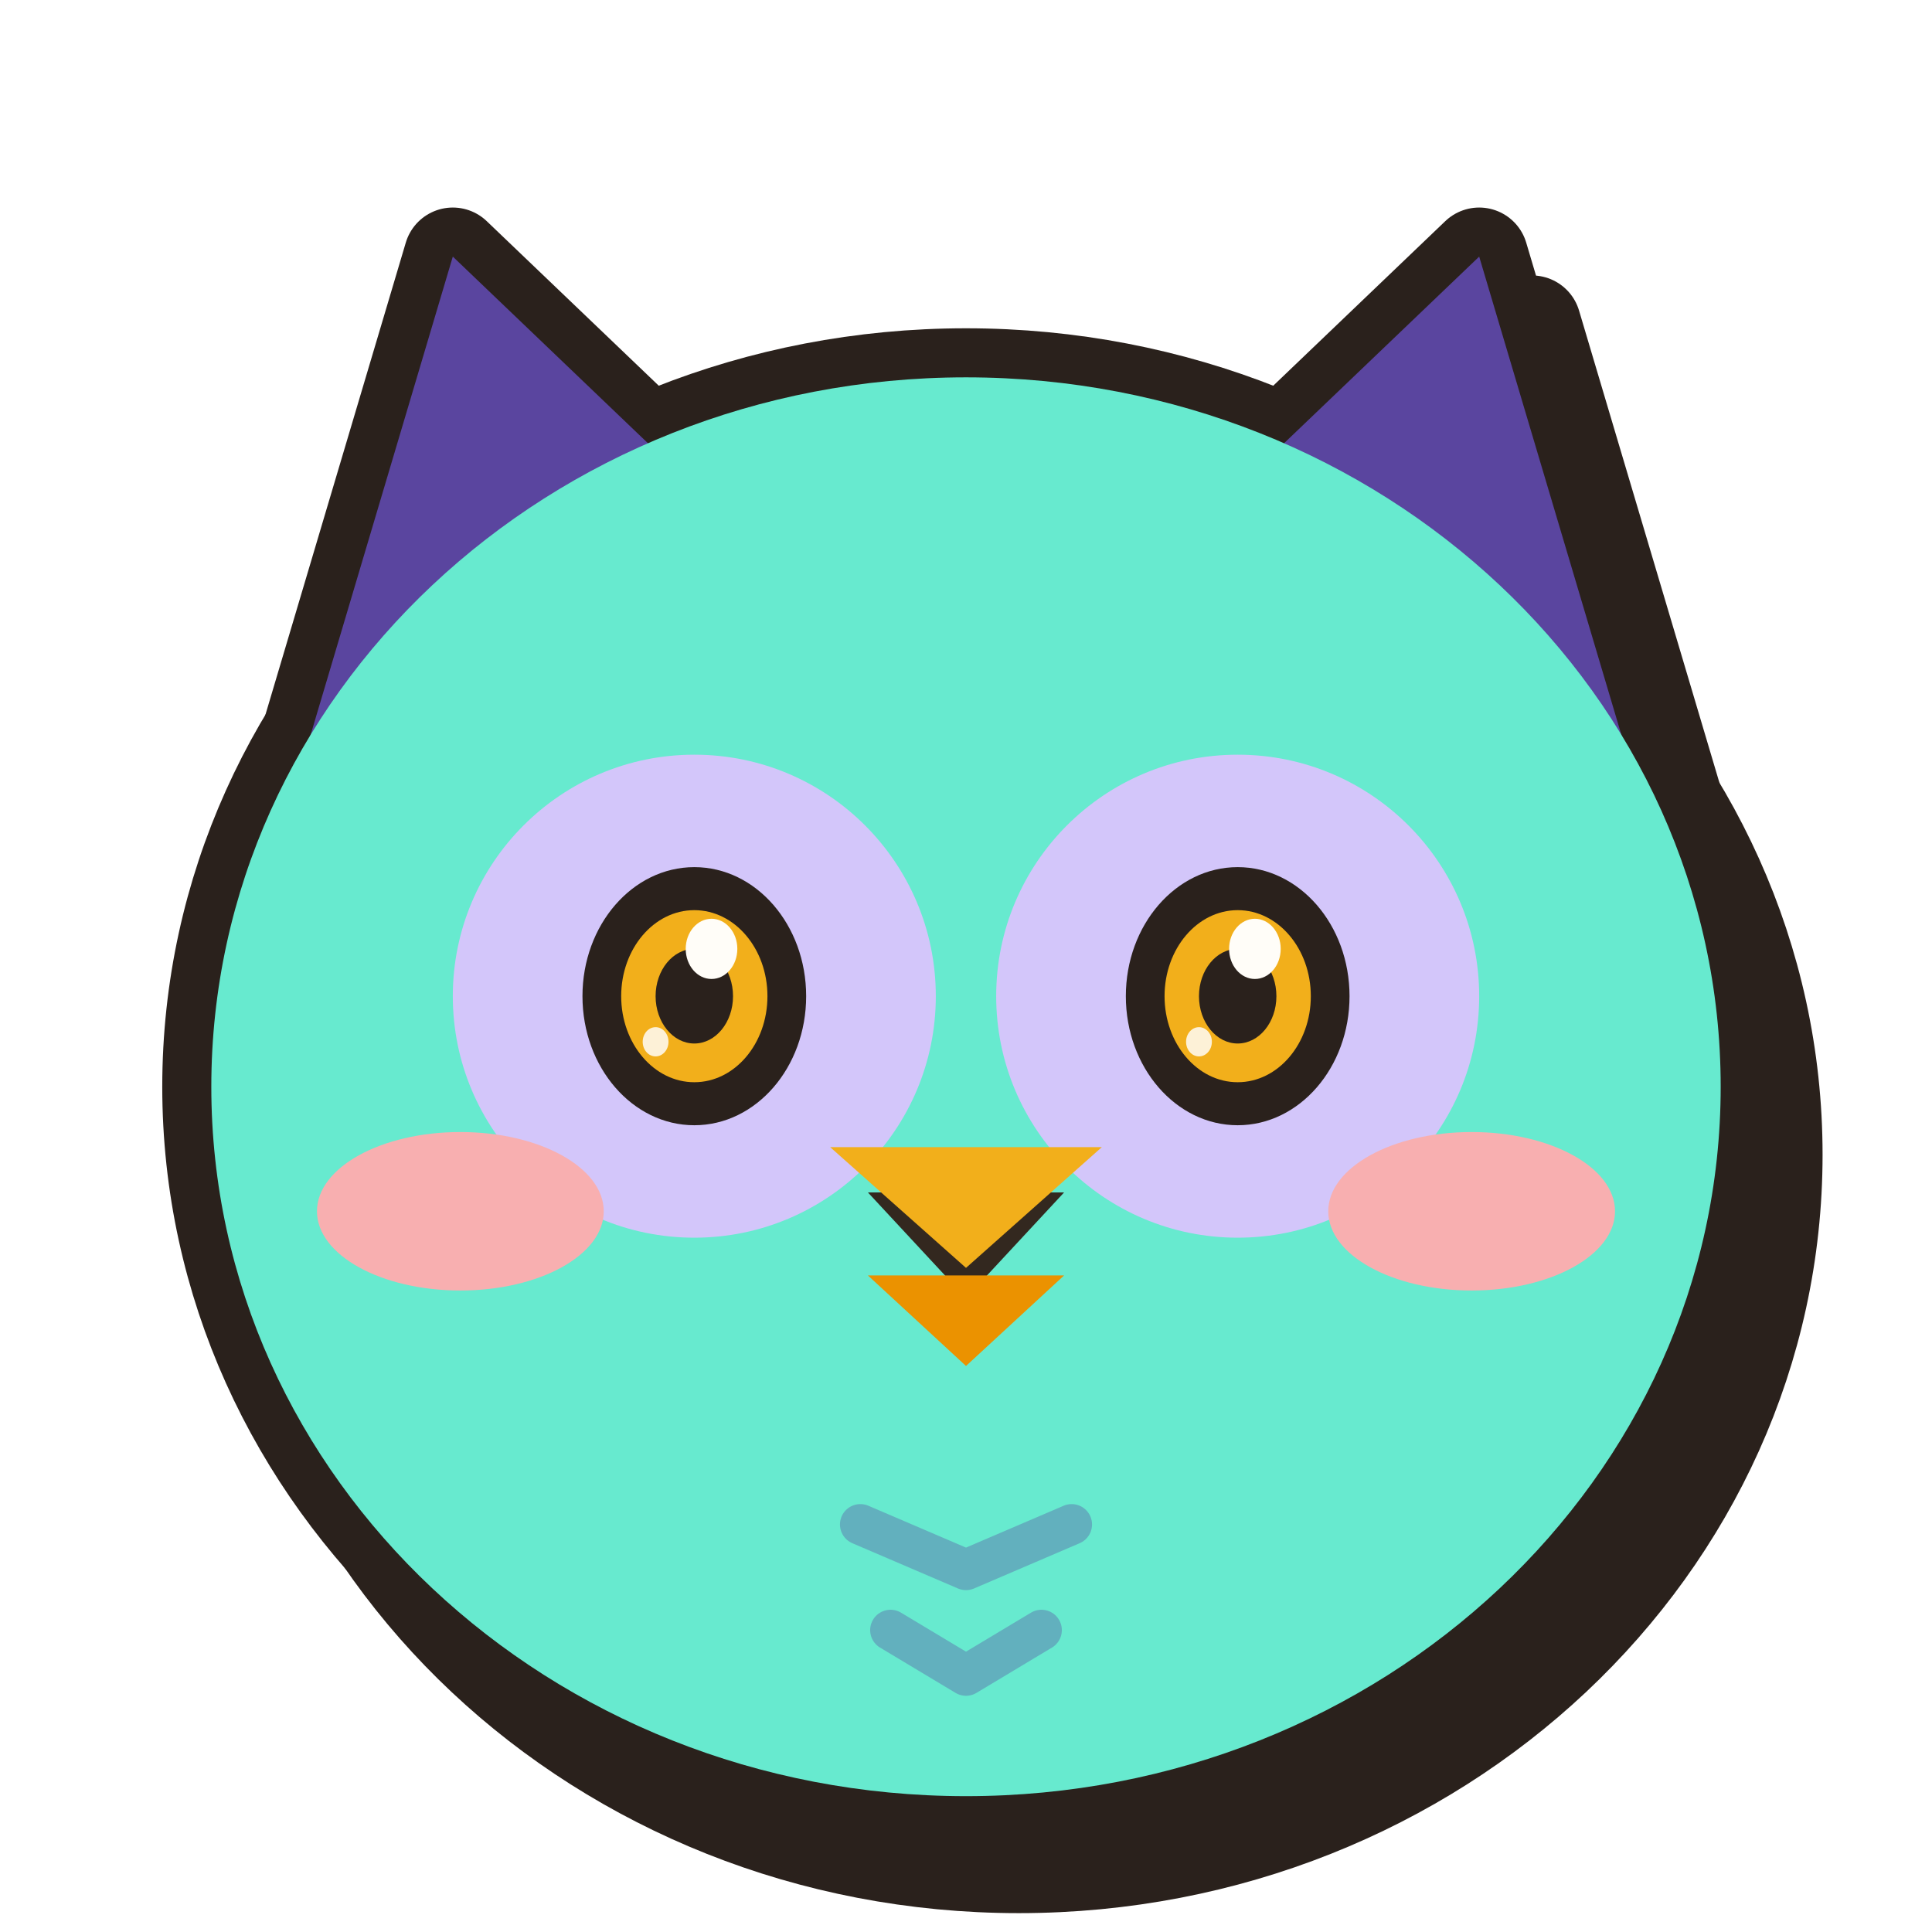
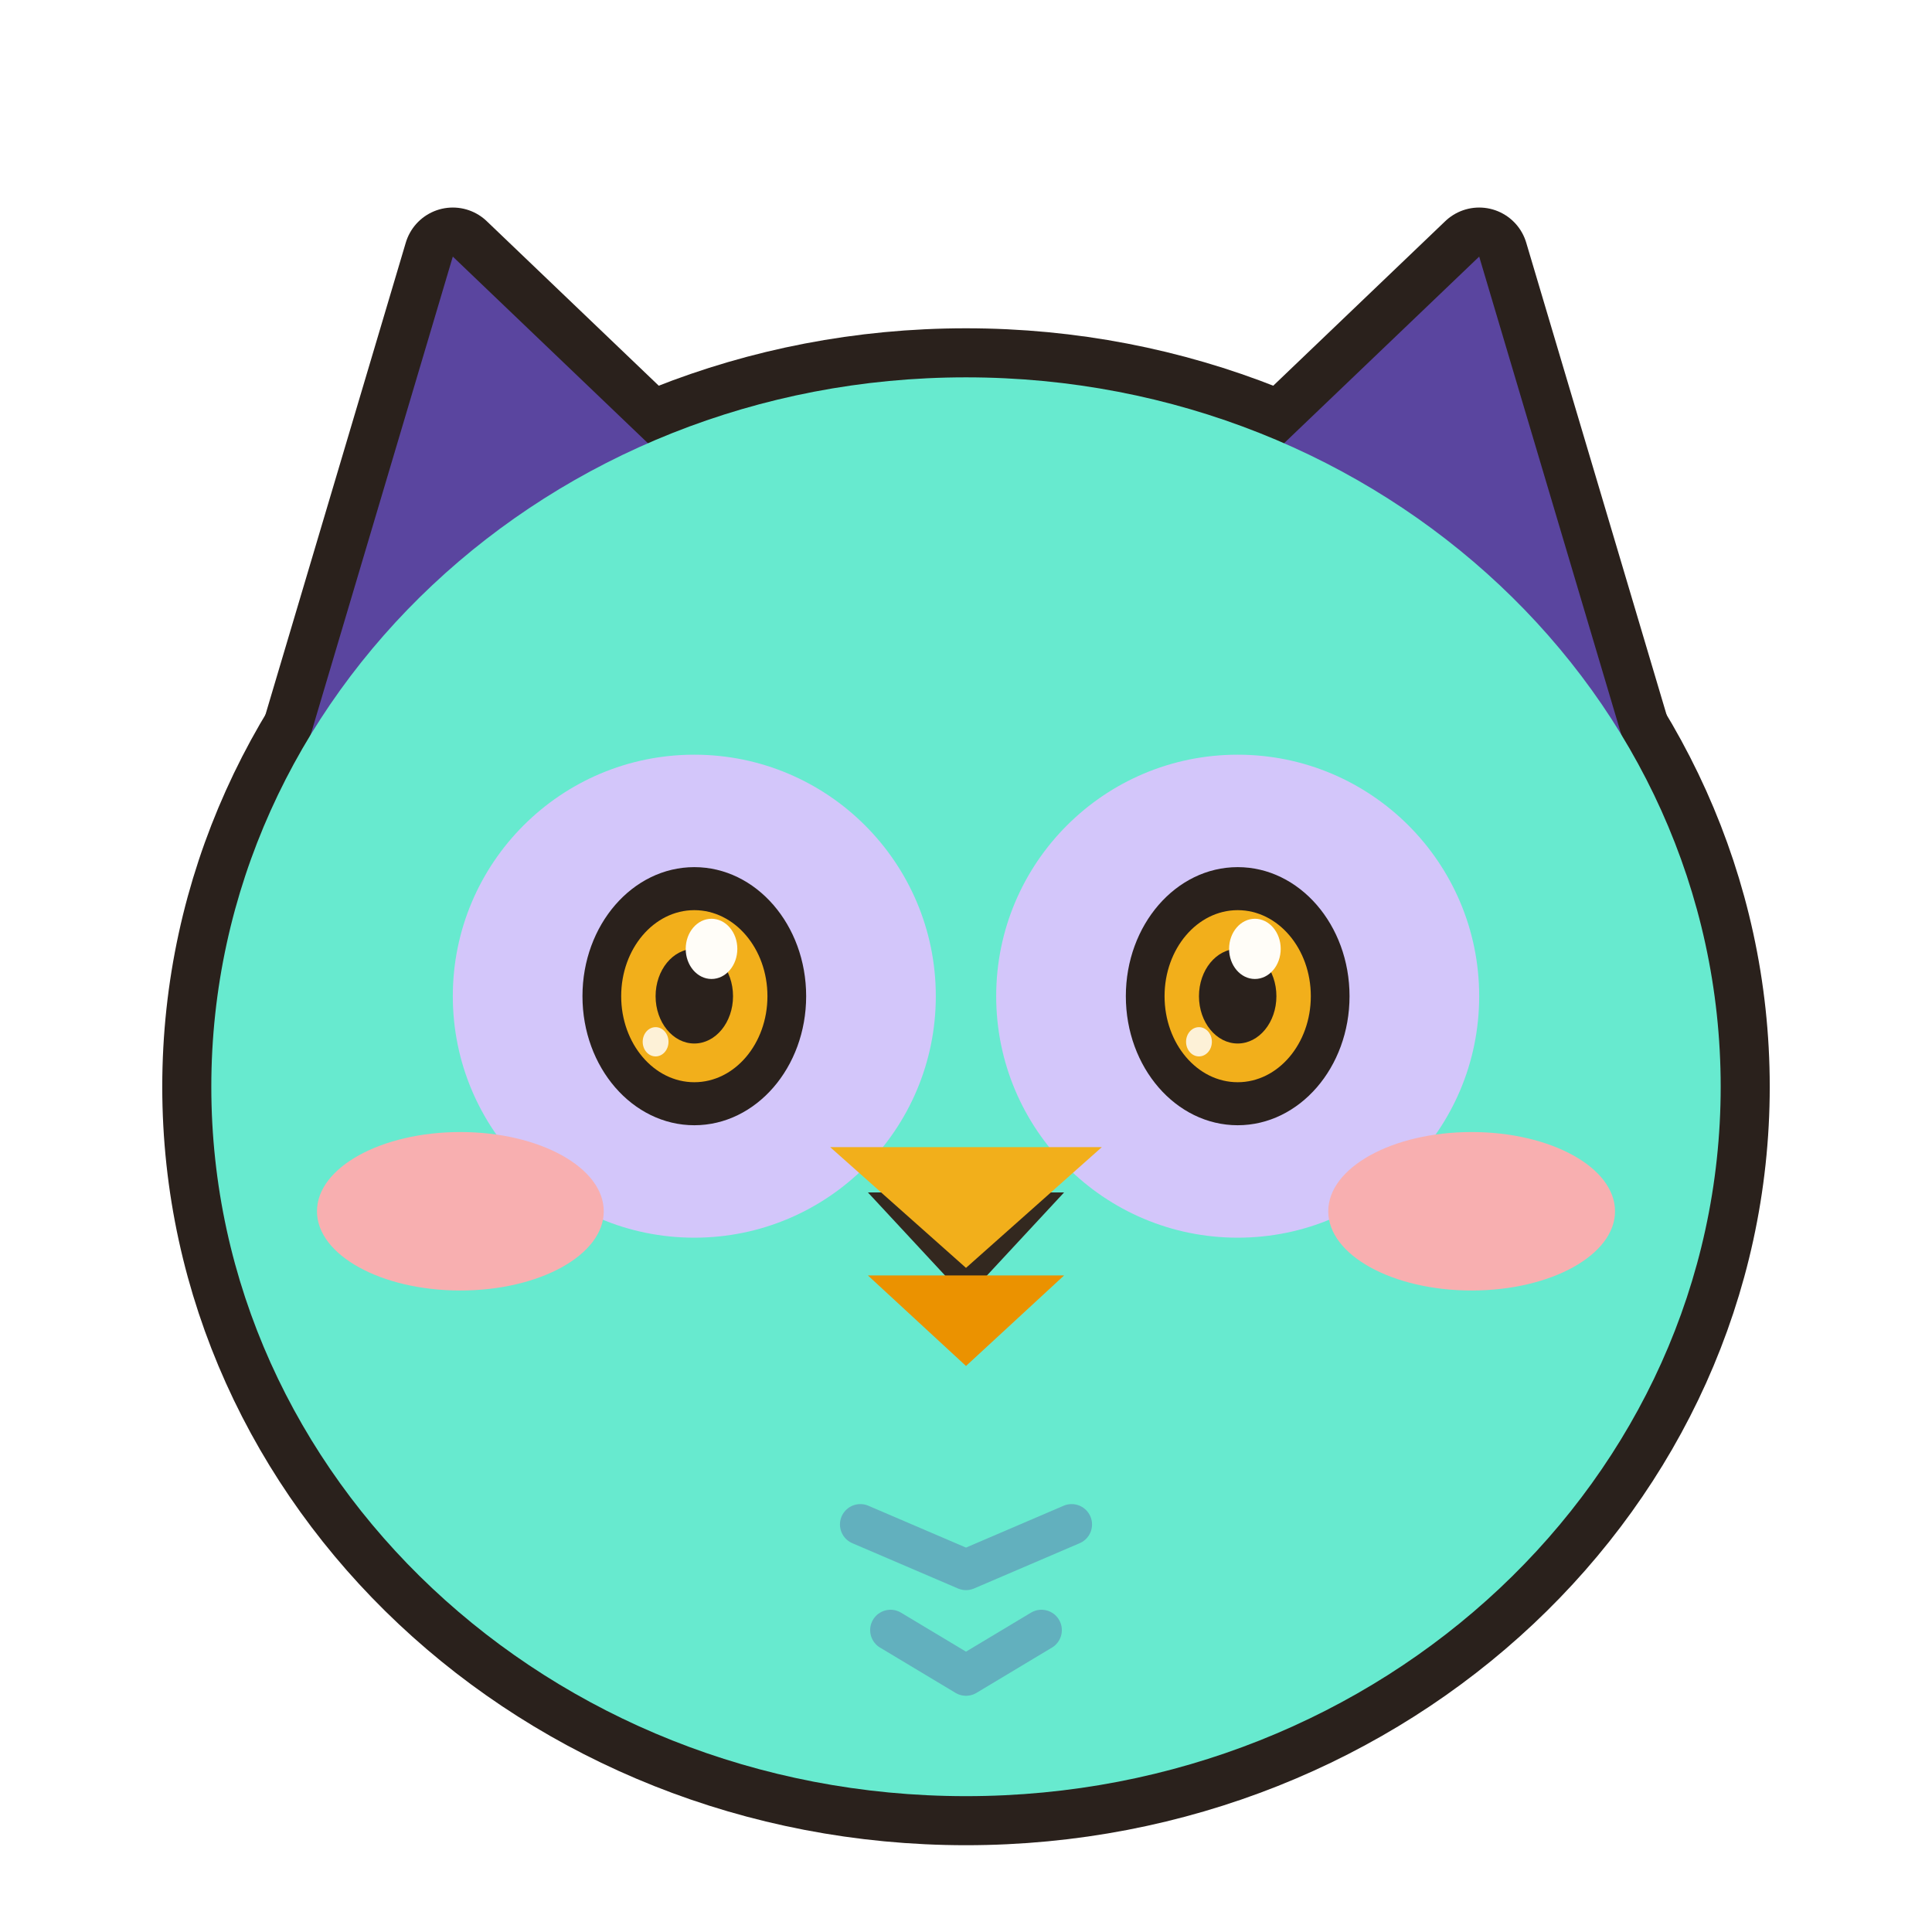
<svg xmlns="http://www.w3.org/2000/svg" viewBox="0 0 256 256" width="256" height="256" role="img" aria-hidden="true">
-   <polygon points="45,117 67,43 113,87" fill="#2a211c" stroke="#2a211c" stroke-width="13" stroke-linejoin="round" />
-   <polygon points="157,87 203,43 225,117" fill="#2a211c" stroke="#2a211c" stroke-width="13" stroke-linejoin="round" />
-   <ellipse cx="135" cy="153" rx="100" ry="94" fill="#2a211c" stroke="#2a211c" stroke-width="13" stroke-linejoin="round" />
  <polygon points="38,108 60,34 106,78" fill="#2a211c" stroke="#2a211c" stroke-width="13" stroke-linejoin="round" />
  <polygon points="150,78 196,34 218,108" fill="#2a211c" stroke="#2a211c" stroke-width="13" stroke-linejoin="round" />
  <ellipse cx="128" cy="144" rx="100" ry="94" fill="#2a211c" stroke="#2a211c" stroke-width="13" stroke-linejoin="round" />
  <polygon points="38,108 60,34 106,78" fill="#5a459f" />
  <polygon points="150,78 196,34 218,108" fill="#5a459f" />
  <ellipse cx="128" cy="144" rx="100" ry="94" fill="#67eacf" />
  <ellipse cx="92" cy="132" rx="32" ry="32" fill="#d3c6fa" />
  <ellipse cx="164" cy="132" rx="32" ry="32" fill="#d3c6fa" />
  <ellipse cx="61" cy="160.5" rx="19" ry="10.5" fill="#f8afb0" />
  <ellipse cx="195" cy="160.5" rx="19" ry="10.5" fill="#f8afb0" />
  <ellipse cx="92" cy="132" rx="14.82" ry="17.1" fill="#2a211c" />
  <ellipse cx="92" cy="132" rx="9.69" ry="11.4" fill="#f2af1b" />
  <ellipse cx="92" cy="132" rx="5.13" ry="6.27" fill="#2a211c" />
  <ellipse cx="94.28" cy="125.73" rx="3.42" ry="3.99" fill="#fffdf8" />
  <ellipse cx="86.87" cy="138.042" rx="1.71" ry="1.938" fill="#fffdf8" fill-opacity="0.850" />
  <ellipse cx="164" cy="132" rx="14.82" ry="17.1" fill="#2a211c" />
  <ellipse cx="164" cy="132" rx="9.69" ry="11.4" fill="#f2af1b" />
  <ellipse cx="164" cy="132" rx="5.13" ry="6.27" fill="#2a211c" />
  <ellipse cx="166.28" cy="125.73" rx="3.42" ry="3.99" fill="#fffdf8" />
  <ellipse cx="158.87" cy="138.042" rx="1.71" ry="1.938" fill="#fffdf8" fill-opacity="0.850" />
  <polygon points="115,158 141,158 128,172" fill="#33281f" />
  <polygon points="110,152 146,152 128,168" fill="#f2af1b" />
  <polygon points="115,169 141,169 128,181" fill="#eb9200" />
  <polyline points="114,202 128,208 142,202" fill="none" stroke="#5a459f" stroke-opacity="0.350" stroke-width="5.4" stroke-linecap="round" stroke-linejoin="round" />
  <polyline points="118,216 128,222 138,216" fill="none" stroke="#5a459f" stroke-opacity="0.350" stroke-width="5.4" stroke-linecap="round" stroke-linejoin="round" />
</svg>
